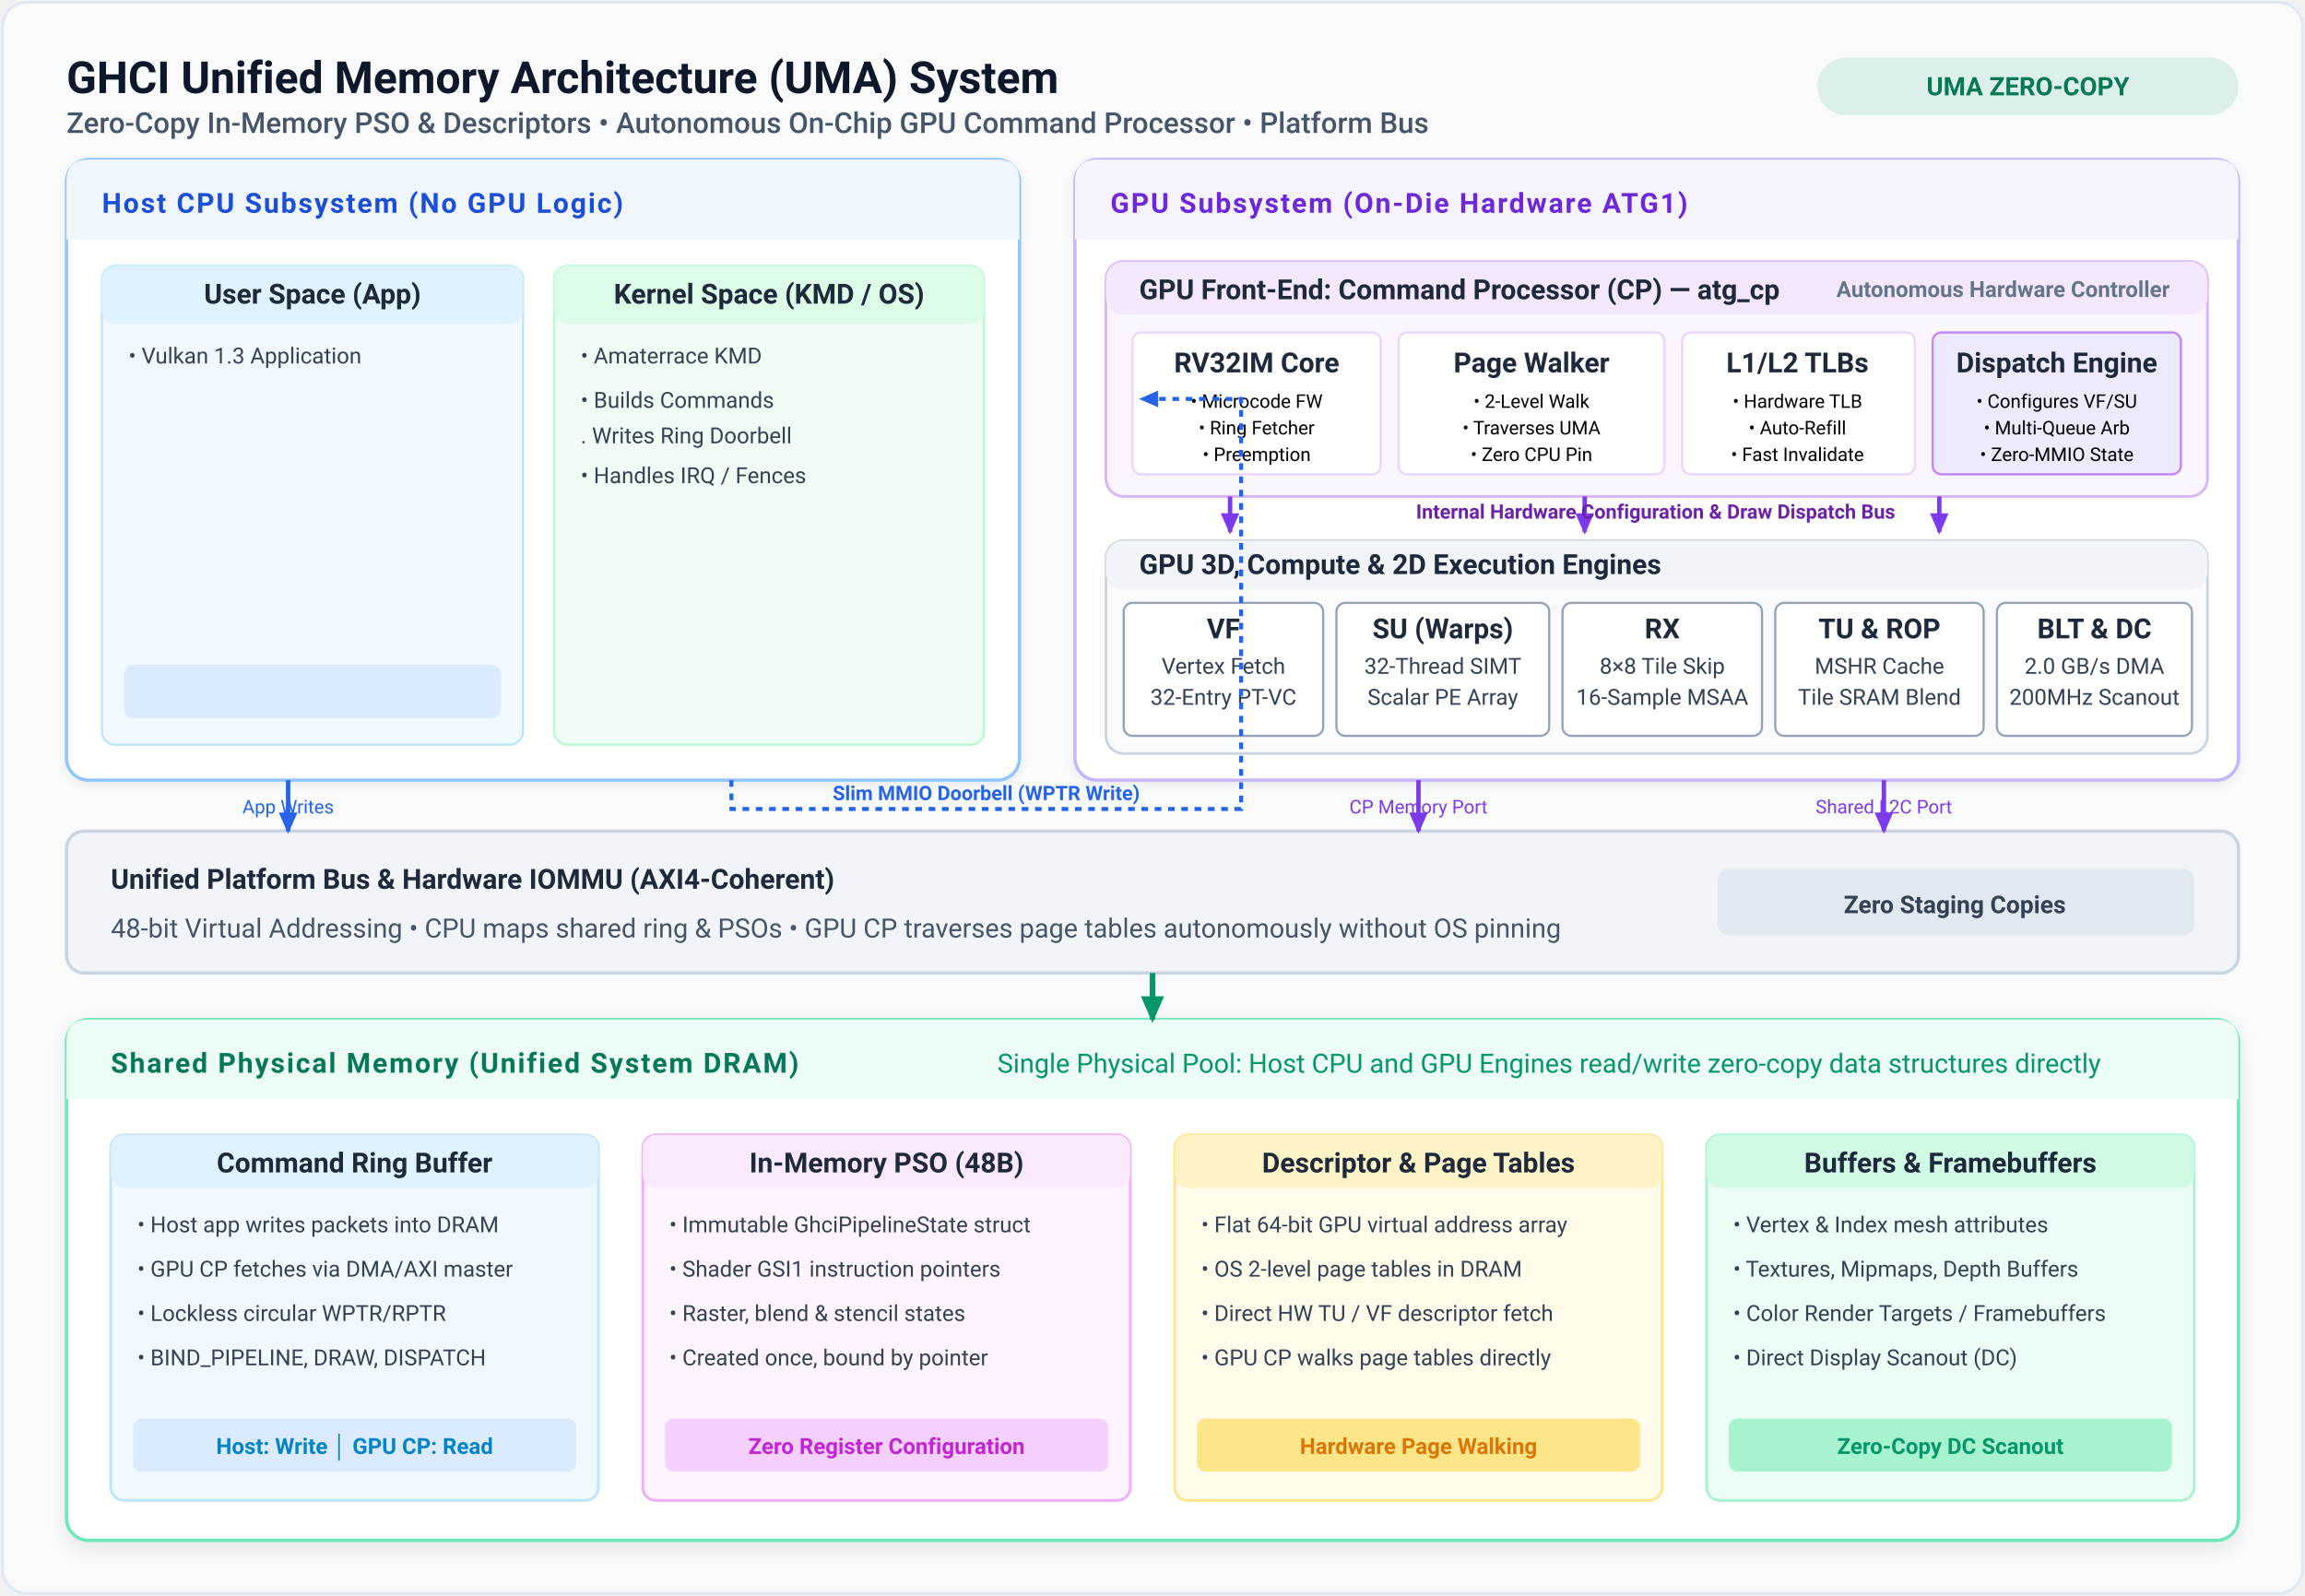
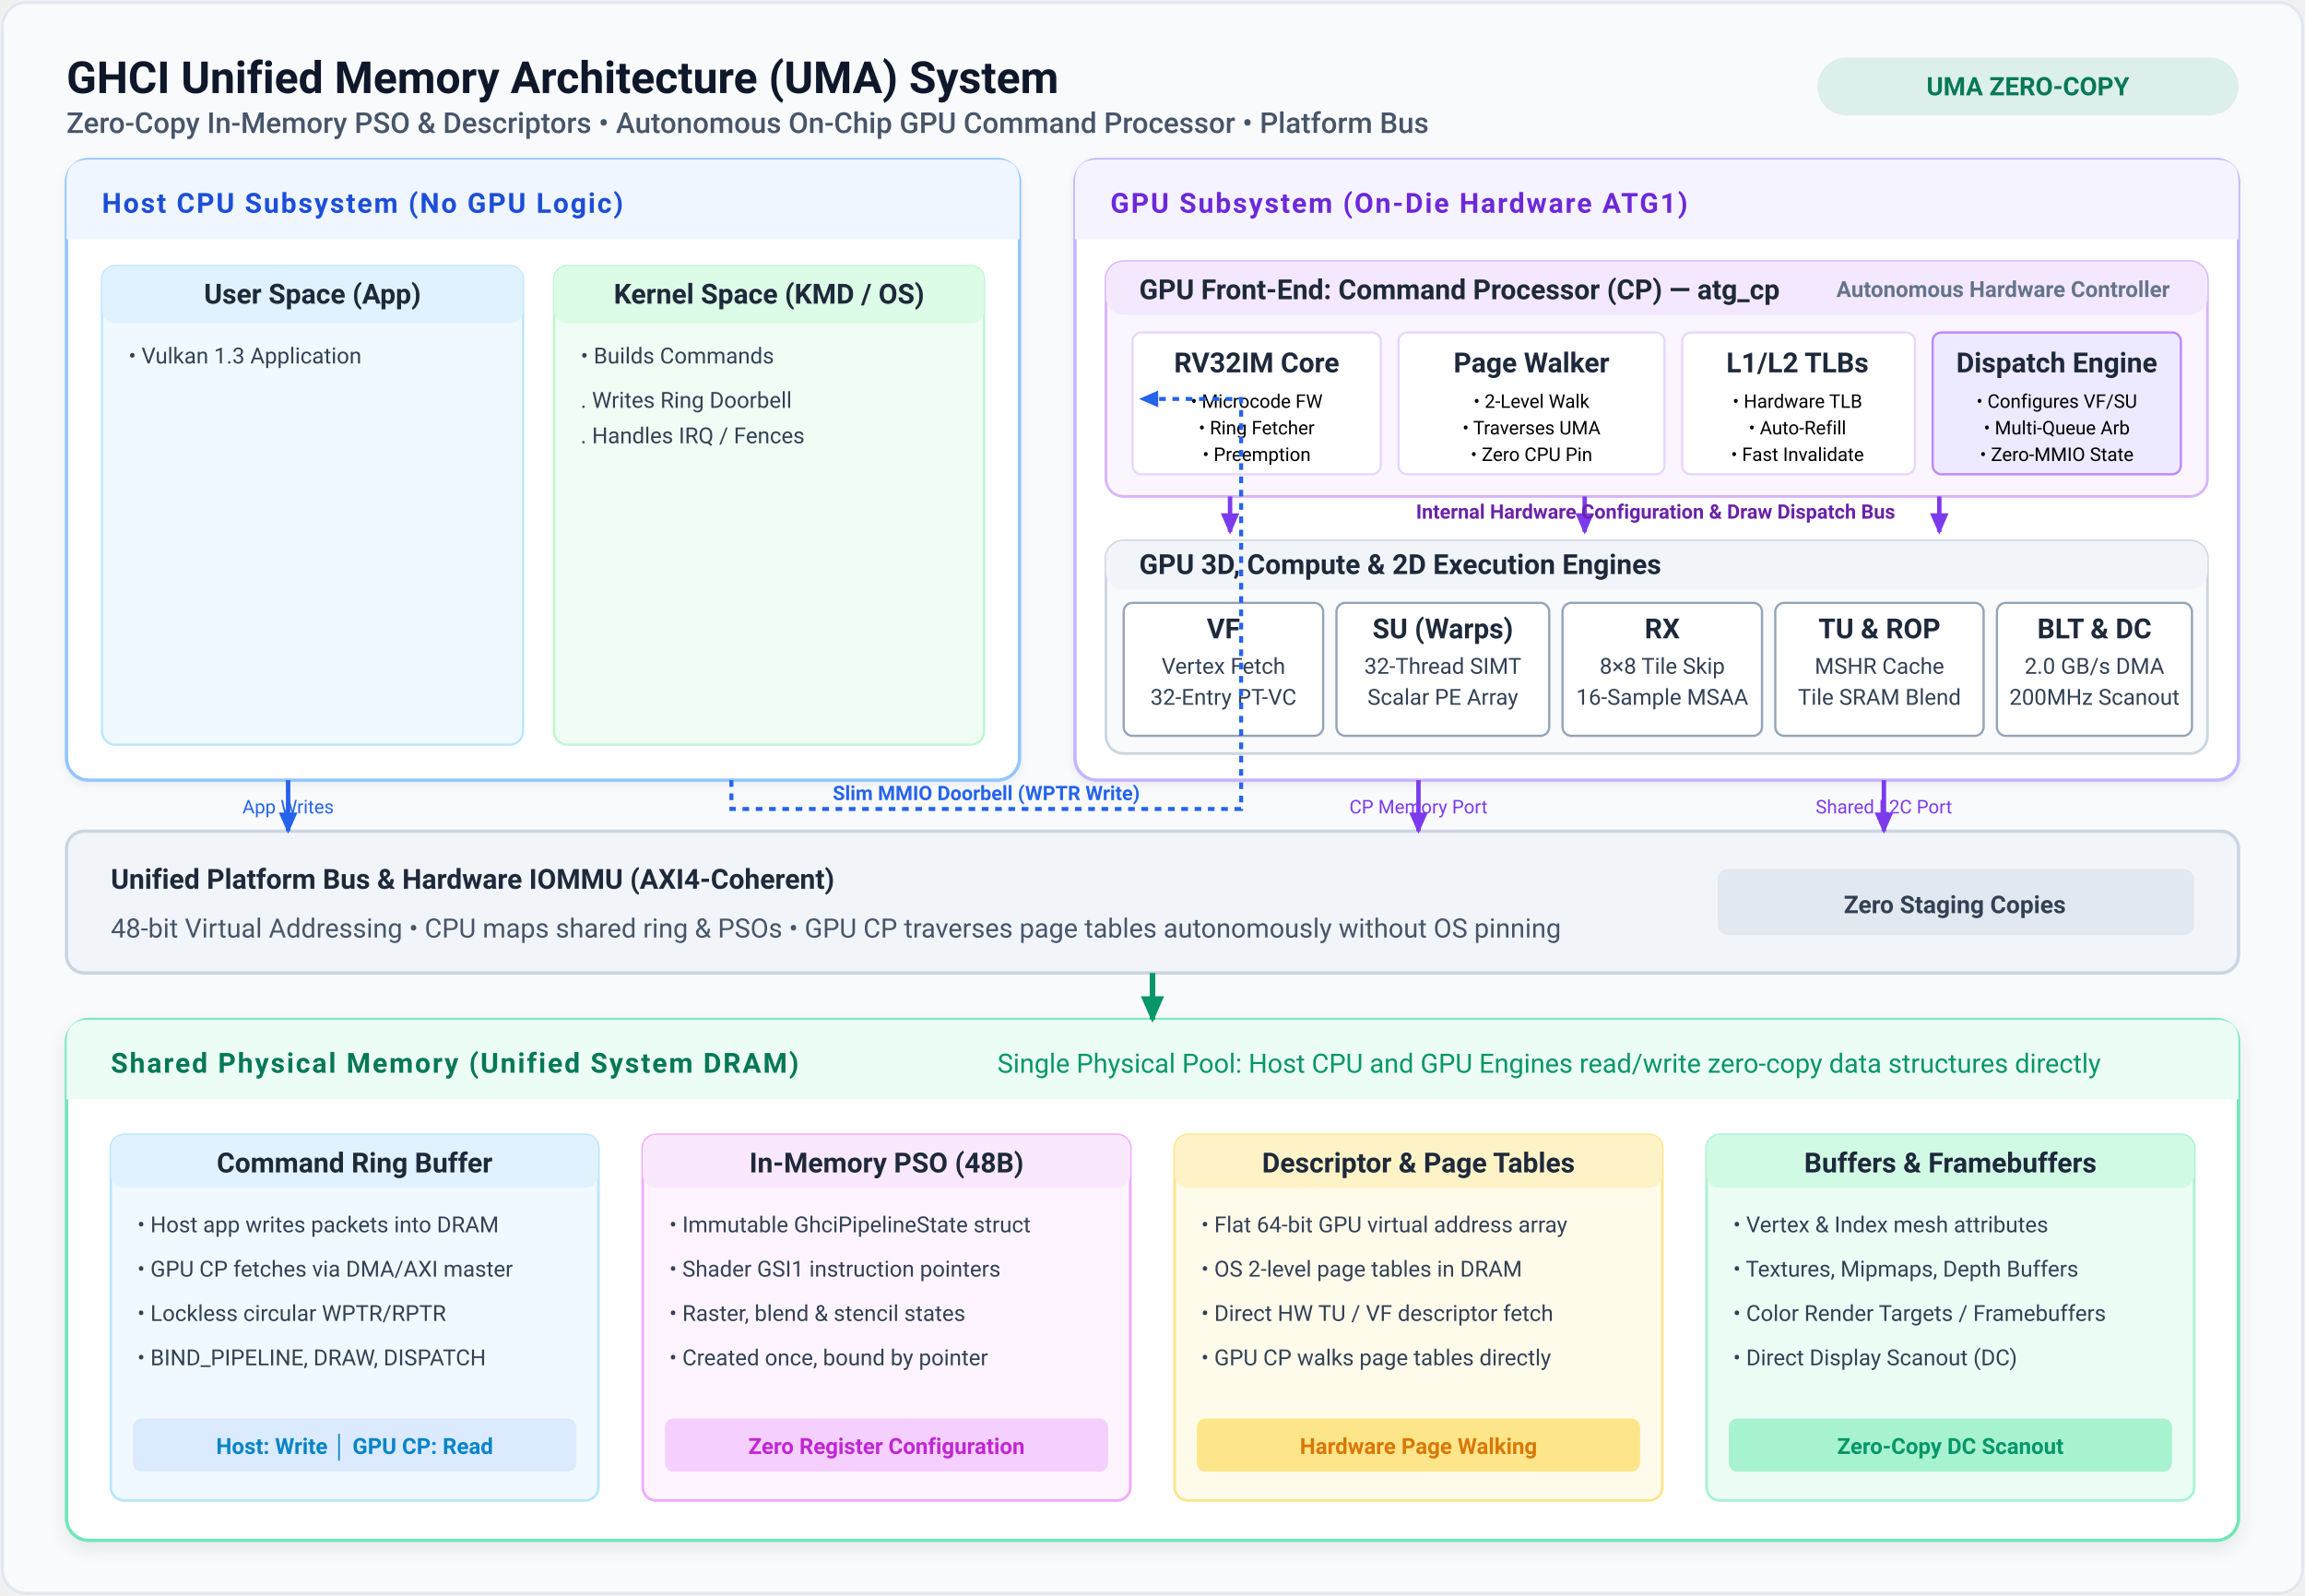
<svg xmlns="http://www.w3.org/2000/svg" viewBox="0 0 1040 720" width="1040" height="720">
  <defs>
    <filter id="shadow-sm" x="-4%" y="-4%" width="108%" height="108%" filterUnits="userSpaceOnUse">
      <feDropShadow dx="0" dy="1.5" stdDeviation="2" flood-color="#0f172a" flood-opacity="0.06" />
    </filter>
    <filter id="shadow-md" x="-6%" y="-6%" width="112%" height="112%" filterUnits="userSpaceOnUse">
      <feDropShadow dx="0" dy="3" stdDeviation="4" flood-color="#0f172a" flood-opacity="0.08" />
    </filter>
    <marker id="arrow" viewBox="0 0 10 10" refX="7" refY="5" markerWidth="6" markerHeight="6" orient="auto-start-reverse">
      <path d="M 0 1.5 L 8 5 L 0 8.5 z" fill="#475569" />
    </marker>
    <marker id="arrow-blue" viewBox="0 0 10 10" refX="7" refY="5" markerWidth="6" markerHeight="6" orient="auto-start-reverse">
      <path d="M 0 1.5 L 8 5 L 0 8.5 z" fill="#2563eb" />
    </marker>
    <marker id="arrow-purple" viewBox="0 0 10 10" refX="7" refY="5" markerWidth="6" markerHeight="6" orient="auto-start-reverse">
      <path d="M 0 1.5 L 8 5 L 0 8.5 z" fill="#7c3aed" />
    </marker>
    <marker id="arrow-emerald" viewBox="0 0 10 10" refX="7" refY="5" markerWidth="6" markerHeight="6" orient="auto-start-reverse">
      <path d="M 0 1.5 L 8 5 L 0 8.5 z" fill="#059669" />
    </marker>
  </defs>
  <style>
        text {
            font-family: -apple-system, BlinkMacSystemFont, "Segoe UI", Roboto, "Helvetica Neue", Arial, sans-serif;
        }
        .title {
            font-size: 20px;
            font-weight: 700;
            fill: #0f172a;
        }
        .subtitle {
            font-size: 13px;
            font-weight: 500;
            fill: #475569;
        }
        .group-label {
            font-size: 12.5px;
            font-weight: 700;
            text-transform: uppercase;
            letter-spacing: 0.8px;
        }
        .card-title {
            font-size: 12.5px;
            font-weight: 700;
            fill: #1e293b;
        }
        .card-sub {
            font-size: 10px;
            font-weight: 600;
            fill: #64748b;
        }
        .card-body {
            font-size: 10px;
            font-weight: 400;
            fill: #334155;
        }
        .card-bullet {
            font-size: 10px;
            font-weight: 400;
            fill: #475569;
        }
        .conn-label {
            font-size: 10.5px;
            font-weight: 600;
            fill: #334155;
        }
    </style>
  <rect width="1040" height="720" fill="#f8fafc" rx="12" />
  <rect x="1" y="1" width="1038" height="718" fill="none" stroke="#e2e8f0" stroke-width="1.5" rx="11" />
  <g transform="translate(30, 22)">
    <text class="title" x="0" y="20">GHCI Unified Memory Architecture (UMA) System</text>
    <text class="subtitle" x="0" y="38">Zero-Copy In-Memory PSO &amp; Descriptors • Autonomous On-Chip GPU Command Processor • Platform Bus</text>
    <rect x="790" y="4" width="190" height="26" rx="13" fill="#059669" opacity="0.12" />
    <text x="885" y="21" text-anchor="middle" font-size="11.5" font-weight="700" fill="#047857">UMA ZERO-COPY</text>
  </g>
  <g transform="translate(30, 72)">
    <rect width="430" height="280" rx="10" fill="#ffffff" stroke="#93c5fd" stroke-width="1.5" filter="url(#shadow-sm)" />
    <path d="M 0 10 Q 0 0 10 0 L 420 0 Q 430 0 430 10 L 430 36 L 0 36 Z" fill="#eff6ff" />
    <text class="group-label" x="16" y="24" fill="#1d4ed8">Host CPU Subsystem (No GPU Logic)</text>
    <g transform="translate(16, 48)">
      <rect width="190" height="216" rx="6" fill="#f0f9ff" stroke="#bae6fd" stroke-width="1" />
      <rect x="0" y="0" width="190" height="26" rx="6" fill="#e0f2fe" />
      <text class="card-title" x="95" y="17" text-anchor="middle" fill="#0369a1">User Space (App)</text>
      <text class="card-body" x="12" y="44">• Vulkan 1.3 Application</text>
-       <rect x="10" y="180" width="170" height="24" rx="4" fill="#dbeafe" />
    </g>
    <g transform="translate(220, 48)">
      <rect width="194" height="216" rx="6" fill="#f0fdf4" stroke="#bbf7d0" stroke-width="1" />
      <rect x="0" y="0" width="194" height="26" rx="6" fill="#dcfce7" />
      <text class="card-title" x="97" y="17" text-anchor="middle" fill="#15803d">Kernel Space (KMD / OS)</text>
-       <text class="card-body" x="12" y="44">• Amaterrace KMD</text>
-       <text class="card-body" x="12" y="64">• Builds Commands</text>
-       <text class="card-body" x="12" y="80">.  Writes Ring Doorbell</text>
-       <text class="card-body" x="12" y="98">• Handles IRQ / Fences</text>
+       <text class="card-body" x="12" y="44">• Builds Commands</text>
+       <text class="card-body" x="12" y="64">.  Writes Ring Doorbell</text>
+       <text class="card-body" x="12" y="80">.  Handles IRQ / Fences</text>
    </g>
  </g>
  <g transform="translate(485, 72)">
    <rect width="525" height="280" rx="10" fill="#ffffff" stroke="#c4b5fd" stroke-width="1.5" filter="url(#shadow-sm)" />
    <path d="M 0 10 Q 0 0 10 0 L 515 0 Q 525 0 525 10 L 525 36 L 0 36 Z" fill="#f5f3ff" />
    <text class="group-label" x="16" y="24" fill="#6d28d9">GPU Subsystem (On-Die Hardware ATG1)</text>
    <g transform="translate(14, 46)">
      <rect width="497" height="106" rx="8" fill="#faf5ff" stroke="#d8b4fe" stroke-width="1.2" />
      <rect x="0" y="0" width="497" height="24" rx="8" fill="#f3e8ff" />
      <text class="card-title" x="15" y="17" fill="#6b21a8">GPU Front-End: Command Processor (CP) — atg_cp</text>
      <text class="card-sub" x="480" y="16" text-anchor="end" fill="#7c3aed">Autonomous Hardware Controller</text>
      <g transform="translate(12, 32)">
        <rect width="112" height="64" rx="4" fill="#ffffff" stroke="#e9d5ff" stroke-width="1" />
        <text class="card-title" x="56" y="18" text-anchor="middle" font-size="10.5" fill="#581c87">RV32IM Core</text>
        <text class="card-desc" x="56" y="34" text-anchor="middle" font-size="8.5">• Microcode FW</text>
        <text class="card-desc" x="56" y="46" text-anchor="middle" font-size="8.5">• Ring Fetcher</text>
        <text class="card-desc" x="56" y="58" text-anchor="middle" font-size="8.5">• Preemption</text>
      </g>
      <g transform="translate(132, 32)">
        <rect width="120" height="64" rx="4" fill="#ffffff" stroke="#e9d5ff" stroke-width="1" />
        <text class="card-title" x="60" y="18" text-anchor="middle" font-size="10.5" fill="#581c87">Page Walker</text>
        <text class="card-desc" x="60" y="34" text-anchor="middle" font-size="8.5">• 2-Level Walk</text>
        <text class="card-desc" x="60" y="46" text-anchor="middle" font-size="8.5">• Traverses UMA</text>
        <text class="card-desc" x="60" y="58" text-anchor="middle" font-size="8.5">• Zero CPU Pin</text>
      </g>
      <g transform="translate(260, 32)">
        <rect width="105" height="64" rx="4" fill="#ffffff" stroke="#e9d5ff" stroke-width="1" />
        <text class="card-title" x="52" y="18" text-anchor="middle" font-size="10.5" fill="#581c87">L1/L2 TLBs</text>
        <text class="card-desc" x="52" y="34" text-anchor="middle" font-size="8.5">• Hardware TLB</text>
        <text class="card-desc" x="52" y="46" text-anchor="middle" font-size="8.5">• Auto-Refill</text>
        <text class="card-desc" x="52" y="58" text-anchor="middle" font-size="8.5">• Fast Invalidate</text>
      </g>
      <g transform="translate(373, 32)">
        <rect width="112" height="64" rx="4" fill="#ede9fe" stroke="#c084fc" stroke-width="1" />
        <text class="card-title" x="56" y="18" text-anchor="middle" font-size="10.5" fill="#4c1d95">Dispatch Engine</text>
        <text class="card-desc" x="56" y="34" text-anchor="middle" font-size="8.5">• Configures VF/SU</text>
        <text class="card-desc" x="56" y="46" text-anchor="middle" font-size="8.5">• Multi-Queue Arb</text>
        <text class="card-desc" x="56" y="58" text-anchor="middle" font-size="8.5">• Zero-MMIO State</text>
      </g>
    </g>
    <path fill="none" d="M 70 152 L 70 168" stroke="#7c3aed" stroke-width="2" marker-end="url(#arrow-purple)" />
    <path fill="none" d="M 230 152 L 230 168" stroke="#7c3aed" stroke-width="2" marker-end="url(#arrow-purple)" />
    <path fill="none" d="M 390 152 L 390 168" stroke="#7c3aed" stroke-width="2" marker-end="url(#arrow-purple)" />
    <text class="flow-label" x="262" y="162" text-anchor="middle" fill="#6b21a8" font-size="9" font-weight="700">Internal Hardware Configuration &amp; Draw Dispatch Bus</text>
    <g transform="translate(14, 172)">
      <rect width="497" height="96" rx="8" fill="#f8fafc" stroke="#cbd5e1" stroke-width="1.2" />
      <rect x="0" y="0" width="497" height="22" rx="8" fill="#f1f5f9" />
      <text class="card-title" x="15" y="15" fill="#334155">GPU 3D, Compute &amp; 2D Execution Engines</text>
      <g transform="translate(8, 28)">
        <rect width="90" height="60" rx="4" fill="#ffffff" stroke="#94a3b8" stroke-width="1" />
        <text class="card-title" x="45" y="16" text-anchor="middle" font-size="10">VF</text>
        <text class="card-body" x="45" y="32" text-anchor="middle" font-size="8.5">Vertex Fetch</text>
        <text class="card-body" x="45" y="46" text-anchor="middle" font-size="8.5">32-Entry PT-VC</text>
      </g>
      <g transform="translate(104, 28)">
        <rect width="96" height="60" rx="4" fill="#ffffff" stroke="#94a3b8" stroke-width="1" />
        <text class="card-title" x="48" y="16" text-anchor="middle" font-size="10">SU (Warps)</text>
        <text class="card-body" x="48" y="32" text-anchor="middle" font-size="8.5">32-Thread SIMT</text>
        <text class="card-body" x="48" y="46" text-anchor="middle" font-size="8.5">Scalar PE Array</text>
      </g>
      <g transform="translate(206, 28)">
        <rect width="90" height="60" rx="4" fill="#ffffff" stroke="#94a3b8" stroke-width="1" />
        <text class="card-title" x="45" y="16" text-anchor="middle" font-size="10">RX</text>
        <text class="card-body" x="45" y="32" text-anchor="middle" font-size="8.5">8×8 Tile Skip</text>
        <text class="card-body" x="45" y="46" text-anchor="middle" font-size="8.5">16-Sample MSAA</text>
      </g>
      <g transform="translate(302, 28)">
        <rect width="94" height="60" rx="4" fill="#ffffff" stroke="#94a3b8" stroke-width="1" />
        <text class="card-title" x="47" y="16" text-anchor="middle" font-size="10">TU &amp; ROP</text>
        <text class="card-body" x="47" y="32" text-anchor="middle" font-size="8.5">MSHR Cache</text>
        <text class="card-body" x="47" y="46" text-anchor="middle" font-size="8.5">Tile SRAM Blend</text>
      </g>
      <g transform="translate(402, 28)">
        <rect width="88" height="60" rx="4" fill="#ffffff" stroke="#94a3b8" stroke-width="1" />
        <text class="card-title" x="44" y="16" text-anchor="middle" font-size="10">BLT &amp; DC</text>
        <text class="card-body" x="44" y="32" text-anchor="middle" font-size="8.5">2.0 GB/s DMA</text>
        <text class="card-body" x="44" y="46" text-anchor="middle" font-size="8.5">200MHz Scanout</text>
      </g>
    </g>
  </g>
  <g transform="translate(30, 375)">
    <rect width="980" height="64" rx="8" fill="#f1f5f9" stroke="#cbd5e1" stroke-width="1.5" />
    <text class="card-title" x="20" y="26" fill="#1e293b">Unified Platform Bus &amp; Hardware IOMMU (AXI4-Coherent)</text>
    <text class="card-subtitle" x="20" y="48" fill="#475569">48-bit Virtual Addressing • CPU maps shared ring &amp; PSOs • GPU CP traverses page tables autonomously without OS pinning</text>
    <rect x="745" y="17" width="215" height="30" rx="5" fill="#e2e8f0" />
    <text x="852" y="37" text-anchor="middle" font-size="11" font-weight="700" fill="#334155">Zero Staging Copies</text>
  </g>
  <path fill="none" d="M 330 352 L 330 365 L 560 365 L 560 180 L 515 180" stroke="#2563eb" stroke-width="1.8" stroke-dasharray="3,3" marker-end="url(#arrow-blue)" />
  <text class="flow-label" x="445" y="361" text-anchor="middle" fill="#2563eb" font-size="9" font-weight="700">Slim MMIO Doorbell (WPTR Write)</text>
  <path fill="none" d="M 640 352 L 640 375" stroke="#7c3aed" stroke-width="2" marker-end="url(#arrow-purple)" />
  <text class="flow-label" x="640" y="367" text-anchor="middle" fill="#7c3aed" font-size="8.5">CP Memory Port</text>
  <path fill="none" d="M 850 352 L 850 375" stroke="#7c3aed" stroke-width="2" marker-end="url(#arrow-purple)" />
  <text class="flow-label" x="850" y="367" text-anchor="middle" fill="#7c3aed" font-size="8.5">Shared L2C Port</text>
  <path fill="none" d="M 130 352 L 130 375" stroke="#2563eb" stroke-width="2" marker-end="url(#arrow-blue)" />
  <text class="flow-label" x="130" y="367" text-anchor="middle" fill="#2563eb" font-size="8.5">App Writes</text>
  <g transform="translate(30, 460)">
    <rect width="980" height="235" rx="10" fill="#ffffff" stroke="#6ee7b7" stroke-width="1.5" filter="url(#shadow-md)" />
    <path d="M 0 10 Q 0 0 10 0 L 970 0 Q 980 0 980 10 L 980 36 L 0 36 Z" fill="#ecfdf5" />
    <text class="group-label" x="20" y="24" fill="#047857">Shared Physical Memory (Unified System DRAM)</text>
    <text class="card-subtitle" x="420" y="24" fill="#059669">Single Physical Pool: Host CPU and GPU Engines read/write zero-copy data structures directly</text>
    <g transform="translate(20, 52)">
      <rect width="220" height="165" rx="6" fill="#f0f9ff" stroke="#bae6fd" stroke-width="1.2" />
      <rect x="0" y="0" width="220" height="24" rx="6" fill="#e0f2fe" />
      <text class="card-title" x="110" y="17" text-anchor="middle" fill="#0369a1">Command Ring Buffer</text>
      <text class="card-body" x="12" y="44">• Host app writes packets into DRAM</text>
      <text class="card-body" x="12" y="64">• GPU CP fetches via DMA/AXI master</text>
      <text class="card-body" x="12" y="84">• Lockless circular WPTR/RPTR</text>
      <text class="card-body" x="12" y="104">• BIND_PIPELINE, DRAW, DISPATCH</text>
      <rect x="10" y="128" width="200" height="24" rx="4" fill="#dbeafe" />
      <text x="110" y="144" text-anchor="middle" font-size="10" font-weight="700" fill="#0284c7">Host: Write │ GPU CP: Read</text>
    </g>
    <g transform="translate(260, 52)">
      <rect width="220" height="165" rx="6" fill="#fdf4ff" stroke="#f0abfc" stroke-width="1.2" />
      <rect x="0" y="0" width="220" height="24" rx="6" fill="#fae8ff" />
      <text class="card-title" x="110" y="17" text-anchor="middle" fill="#a21caf">In-Memory PSO (48B)</text>
      <text class="card-body" x="12" y="44">• Immutable GhciPipelineState struct</text>
      <text class="card-body" x="12" y="64">• Shader GSI1 instruction pointers</text>
      <text class="card-body" x="12" y="84">• Raster, blend &amp; stencil states</text>
      <text class="card-body" x="12" y="104">• Created once, bound by pointer</text>
      <rect x="10" y="128" width="200" height="24" rx="4" fill="#f5d0fe" />
      <text x="110" y="144" text-anchor="middle" font-size="10" font-weight="700" fill="#c026d3">Zero Register Configuration</text>
    </g>
    <g transform="translate(500, 52)">
      <rect width="220" height="165" rx="6" fill="#fffbeb" stroke="#fde68a" stroke-width="1.2" />
      <rect x="0" y="0" width="220" height="24" rx="6" fill="#fef3c7" />
      <text class="card-title" x="110" y="17" text-anchor="middle" fill="#b45309">Descriptor &amp; Page Tables</text>
      <text class="card-body" x="12" y="44">• Flat 64-bit GPU virtual address array</text>
      <text class="card-body" x="12" y="64">• OS 2-level page tables in DRAM</text>
      <text class="card-body" x="12" y="84">• Direct HW TU / VF descriptor fetch</text>
      <text class="card-body" x="12" y="104">• GPU CP walks page tables directly</text>
      <rect x="10" y="128" width="200" height="24" rx="4" fill="#fde68a" />
      <text x="110" y="144" text-anchor="middle" font-size="10" font-weight="700" fill="#d97706">Hardware Page Walking</text>
    </g>
    <g transform="translate(740, 52)">
      <rect width="220" height="165" rx="6" fill="#ecfdf5" stroke="#a7f3d0" stroke-width="1.2" />
      <rect x="0" y="0" width="220" height="24" rx="6" fill="#d1fae5" />
      <text class="card-title" x="110" y="17" text-anchor="middle" fill="#047857">Buffers &amp; Framebuffers</text>
      <text class="card-body" x="12" y="44">• Vertex &amp; Index mesh attributes</text>
      <text class="card-body" x="12" y="64">• Textures, Mipmaps, Depth Buffers</text>
      <text class="card-body" x="12" y="84">• Color Render Targets / Framebuffers</text>
      <text class="card-body" x="12" y="104">• Direct Display Scanout (DC)</text>
      <rect x="10" y="128" width="200" height="24" rx="4" fill="#a7f3d0" />
      <text x="110" y="144" text-anchor="middle" font-size="10" font-weight="700" fill="#059669">Zero-Copy DC Scanout</text>
    </g>
  </g>
  <path fill="none" d="M 520 439 L 520 460" stroke="#059669" stroke-width="2.5" marker-end="url(#arrow-emerald)" />
</svg>
